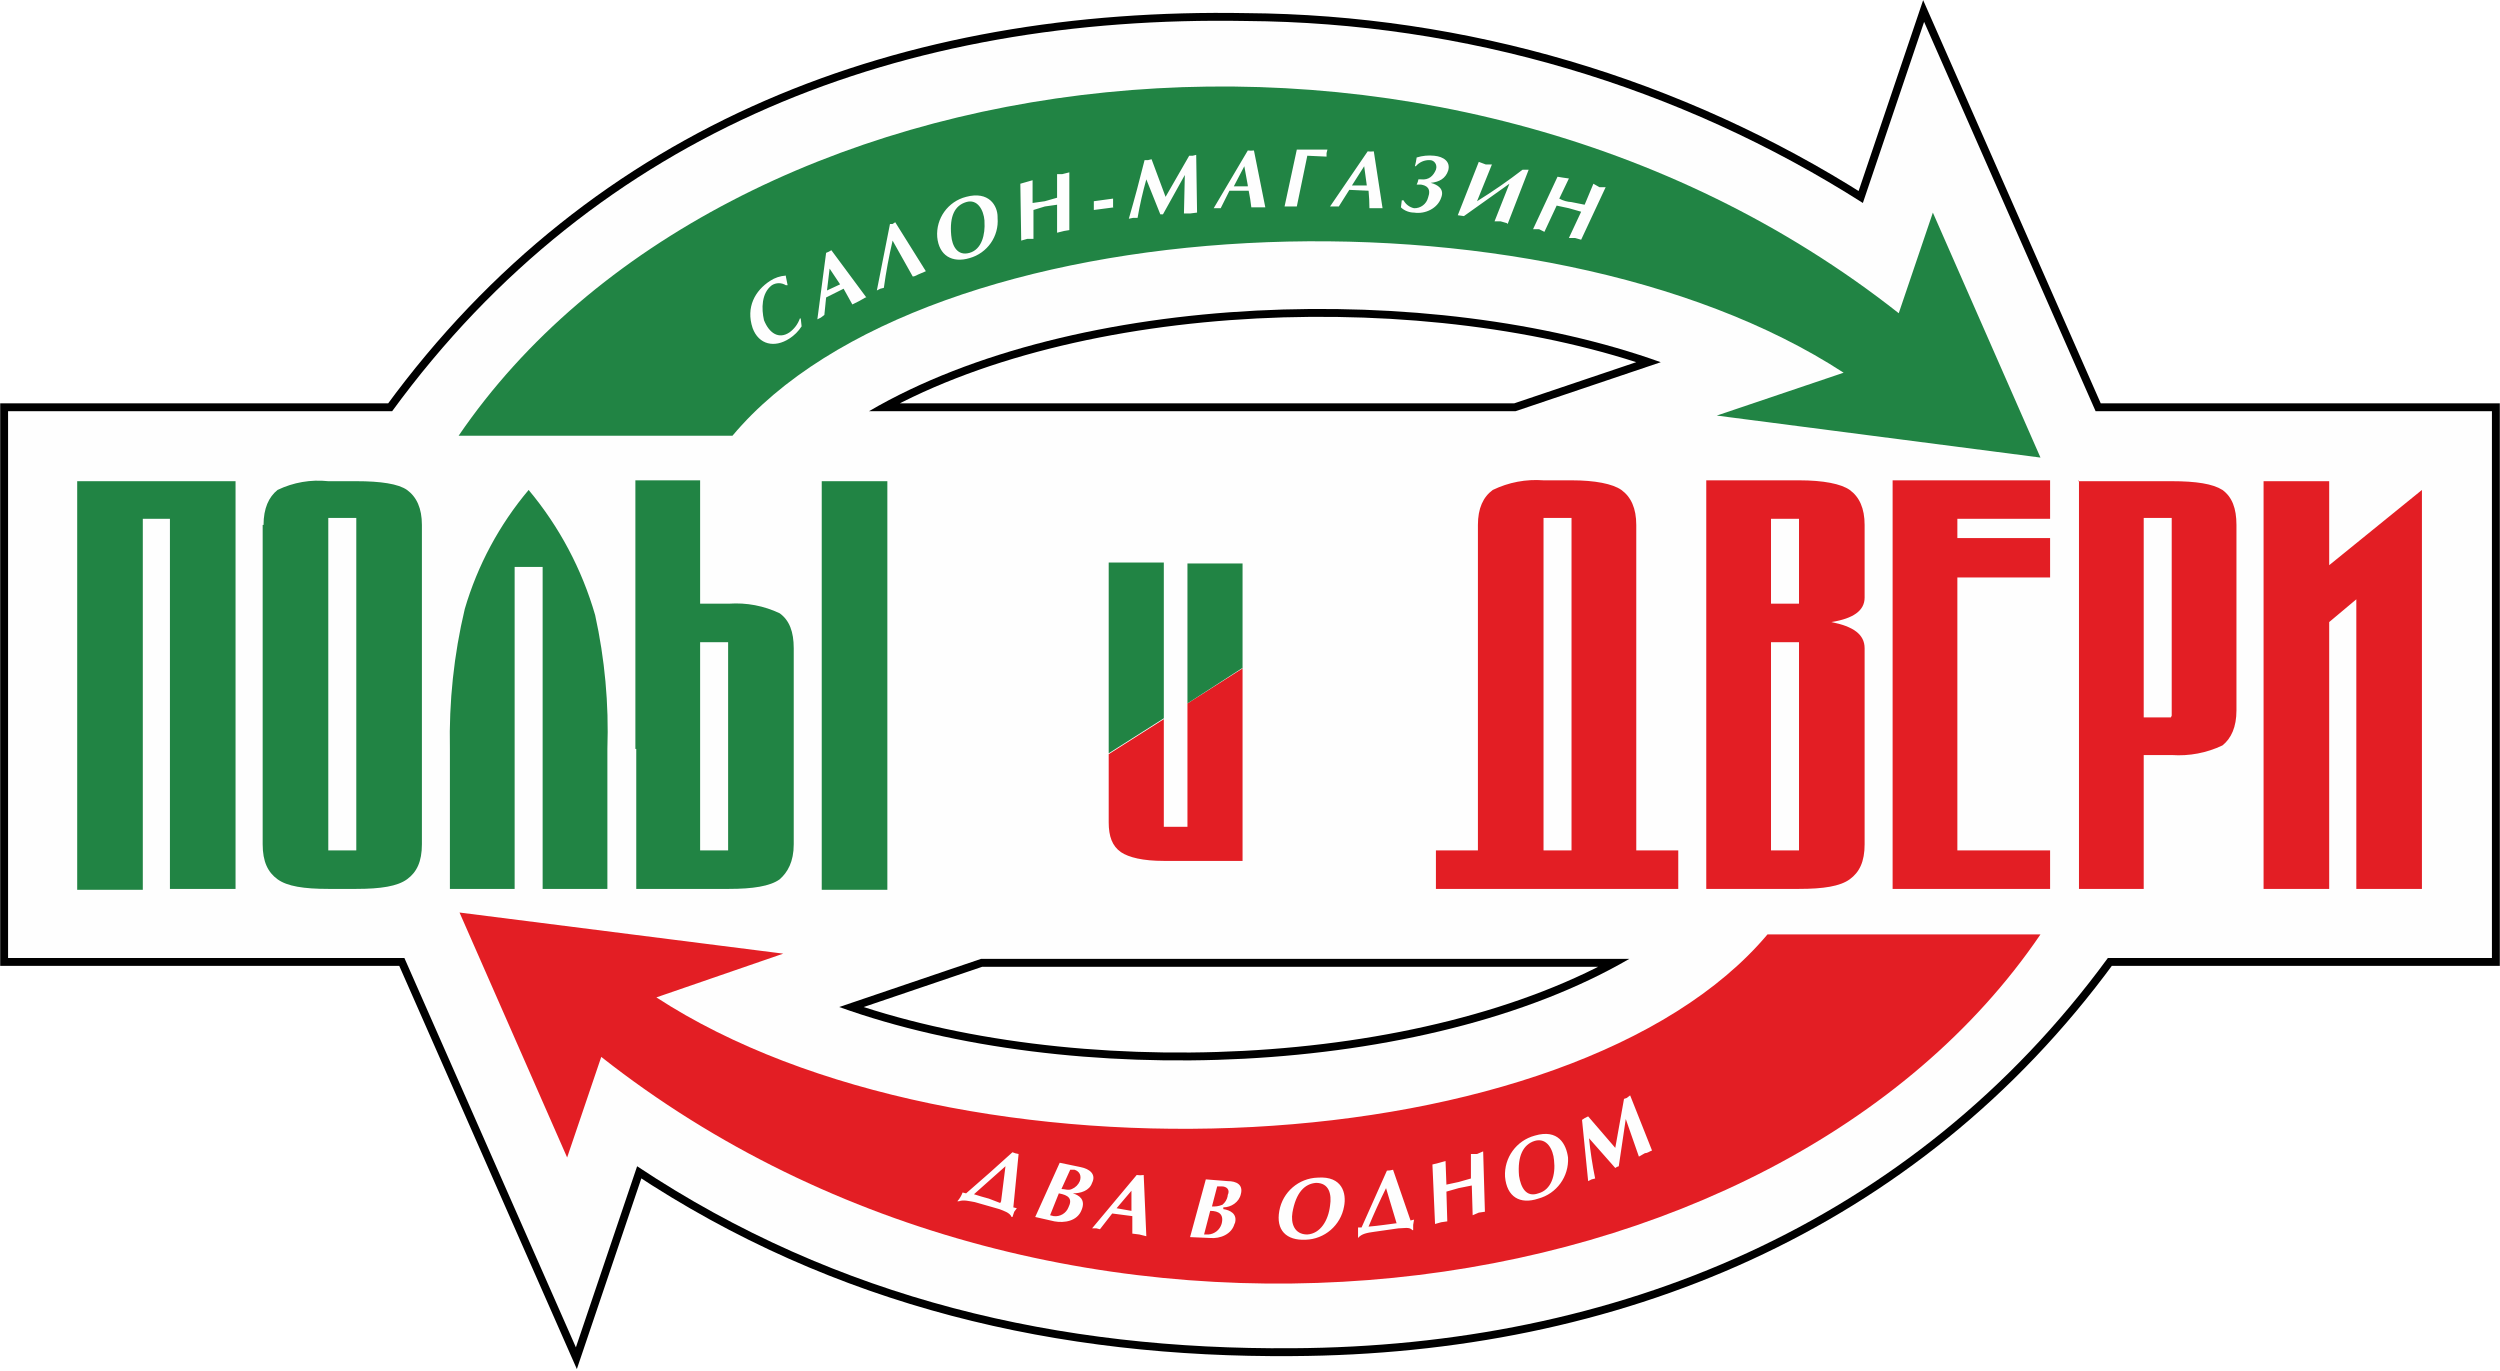
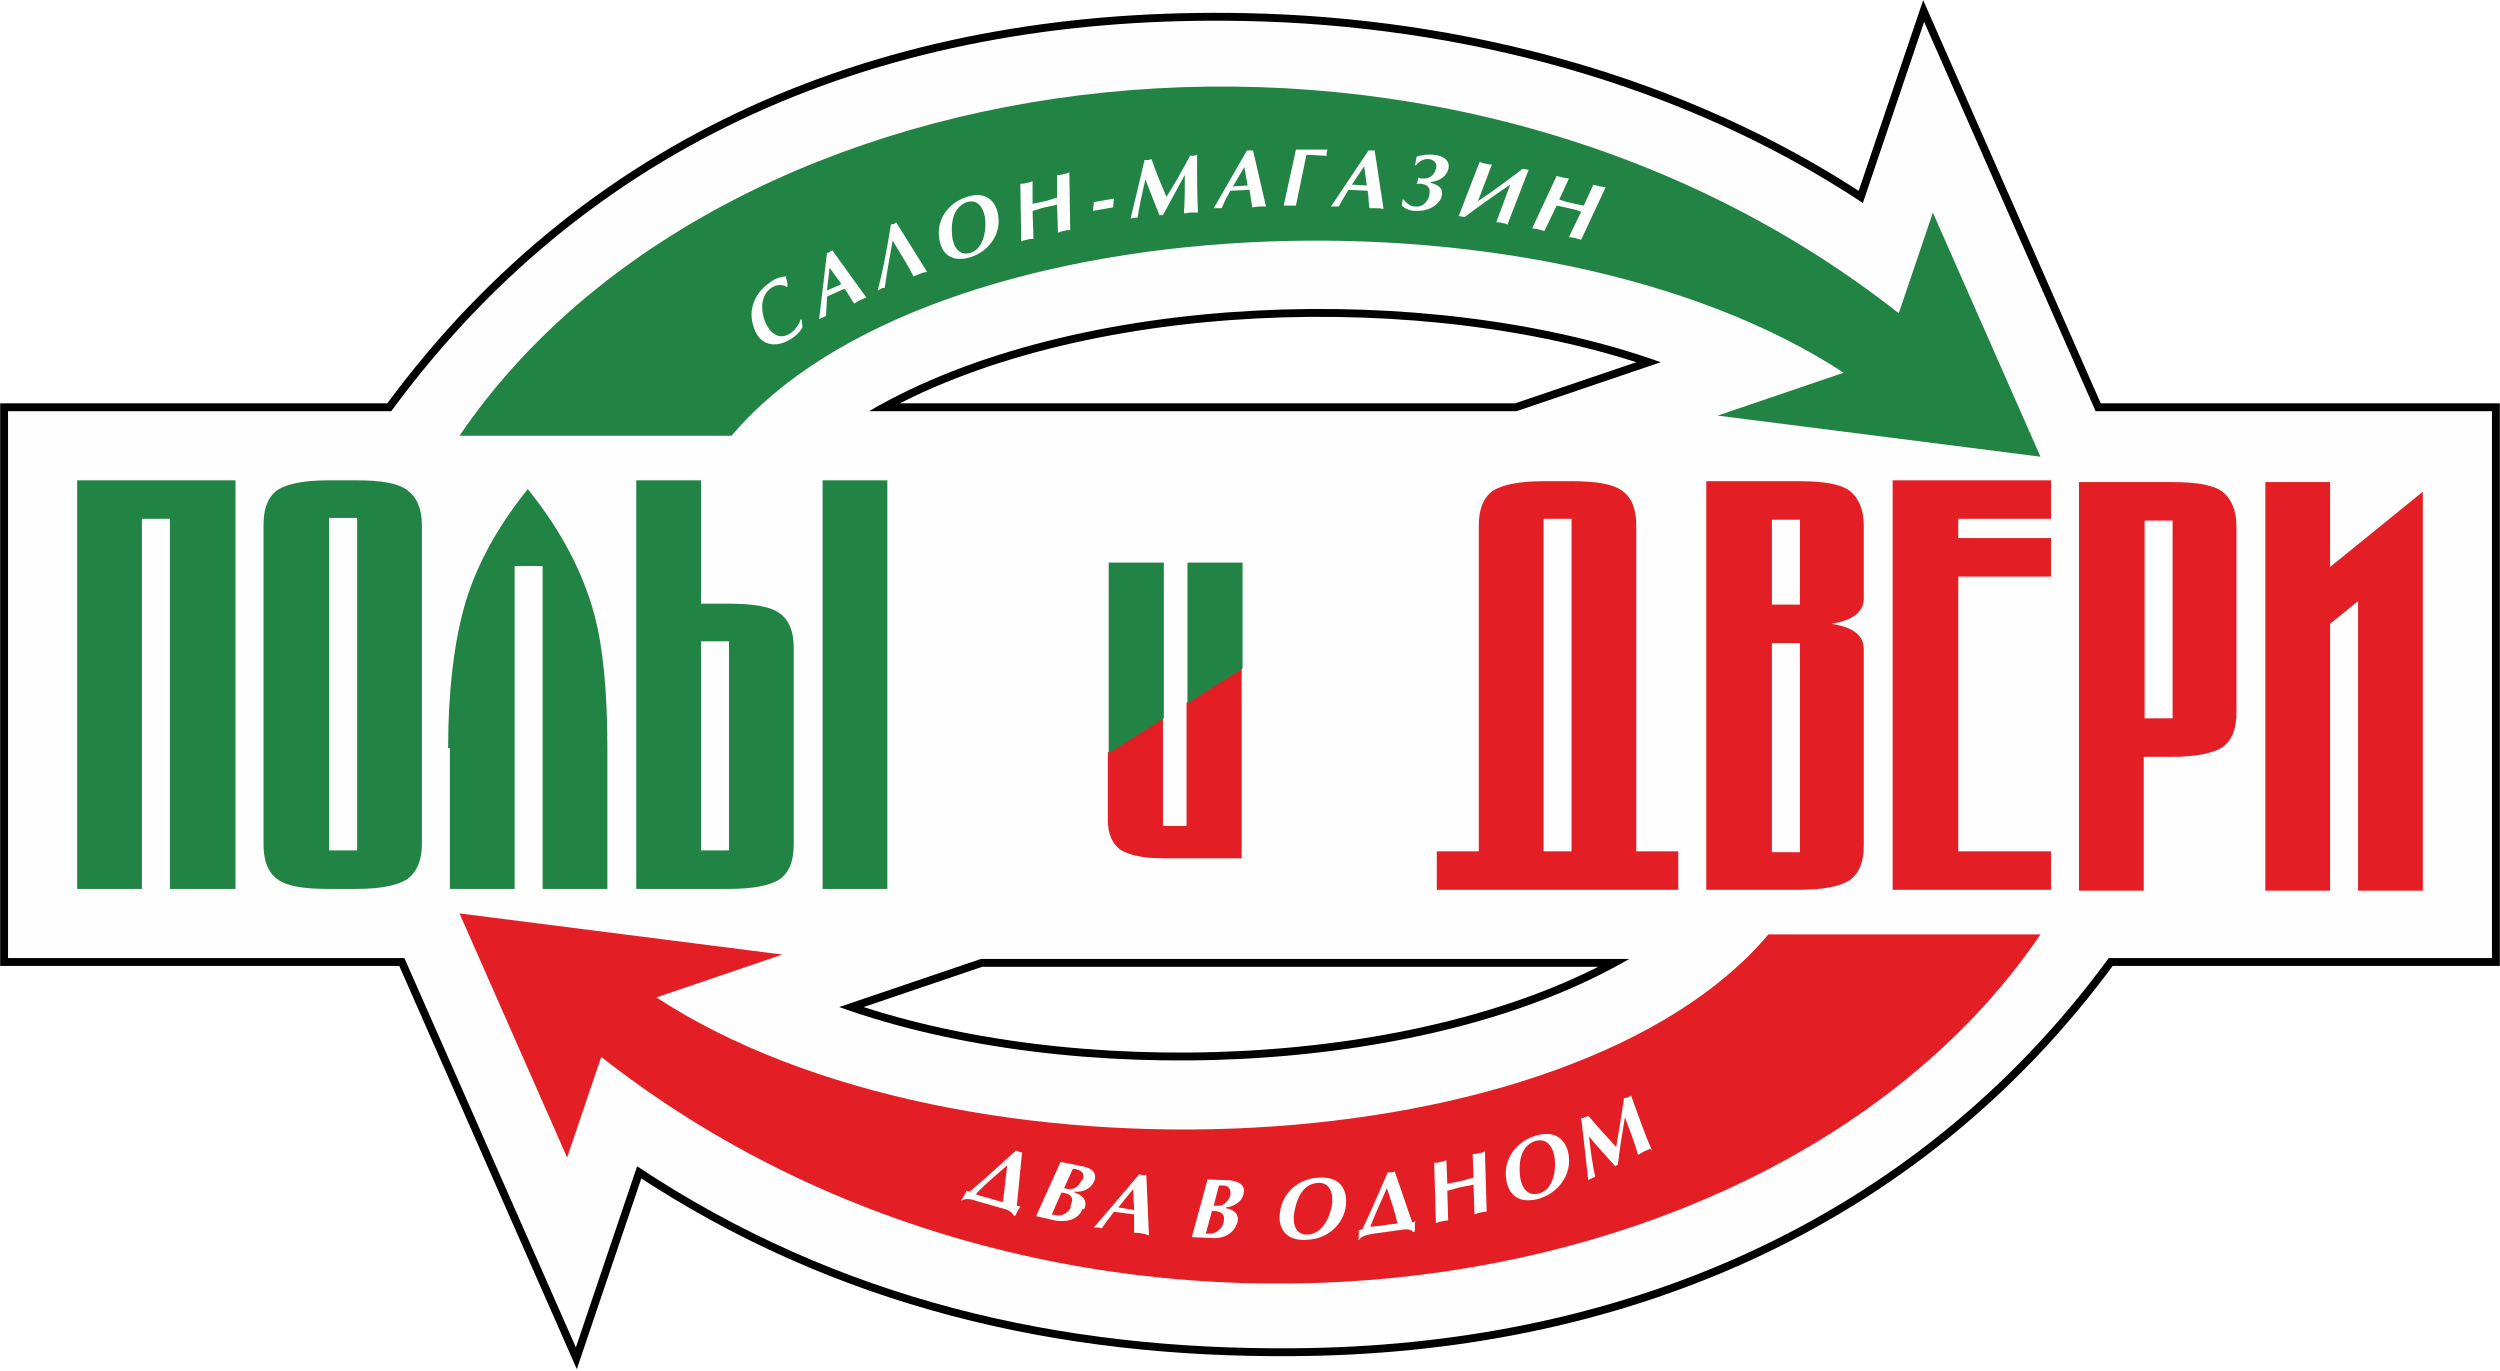
- <svg xmlns="http://www.w3.org/2000/svg" width="150.23" height="82.332" viewBox="0 0 2.857 1.566" shape-rendering="geometricPrecision" text-rendering="geometricPrecision" image-rendering="optimizeQuality" fill-rule="evenodd" clip-rule="evenodd">
+ <svg xmlns="http://www.w3.org/2000/svg" xml:space="preserve" width="39.748mm" height="21.784mm" style="shape-rendering:geometricPrecision; text-rendering:geometricPrecision; image-rendering:optimizeQuality; fill-rule:evenodd; clip-rule:evenodd" viewBox="0 0 2.857 1.566">
  <defs>
-     <style>.fil4{fill:#fefefe}.fil2{fill:#218444}.fil3{fill:#e31e24}</style>
+     <style type="text/css">
+    
+     .str0 {stroke:black;stroke-width:0.018}
+     .fil0 {fill:none}
+     .fil4 {fill:#FEFEFE}
+     .fil2 {fill:#218444}
+     .fil3 {fill:#E31E24}
+     .fil1 {fill:#FEFEFE}
+    
+   </style>
  </defs>
  <g id="Слой_x0020_1">
    <g id="_282683904">
-       <path id="_279302304" d="M1.732.47H.993c.236-.138.643-.15.905-.056L1.732.47zm-.611.626h.741c-.234.136-.639.15-.903.055l.162-.055zM.439.47h-.43v.625h.453l.196.445.07-.207c.23.153.484.21.749.208.368-.002.708-.14.932-.446h.439V.47h-.453L2.199.025l-.07.207a1.33 1.33 0 0 0-.705-.208C1.033.017.684.147.448.47h-.01z" fill="none" stroke="#000" stroke-width=".018" />
-       <path id="_2793023041" d="M1.732.47H.993c.236-.138.643-.15.905-.056L1.732.47zm-.611.626h.741c-.234.136-.639.15-.903.055l.162-.055zM.439.47h-.43v.625h.453l.196.445.07-.207c.23.153.484.21.749.208.368-.002.708-.14.932-.446h.439V.47h-.453L2.199.025l-.07.207a1.33 1.33 0 0 0-.705-.208C1.033.017.684.147.448.47h-.01z" fill="#fefefe" />
-       <path class="fil2" d="M.3.6v.365c0 .02.006.032.017.04.011.008.03.011.058.011h.032c.028 0 .047-.003.058-.011.011-.008.017-.02.017-.04V.6C.482.581.476.568.465.56.455.553.435.55.407.55H.375a.107.107 0 0 0-.058.01C.307.568.301.581.301.6zm-.031.416V.55H.088v.467h.075V.593h.031v.423H.27zm.245-.16v.16h.074V.648H.62v.368h.074v-.16A.614.614 0 0 0 .68.703.393.393 0 0 0 .604.56a.375.375 0 0 0-.073.136.634.634 0 0 0-.017.16zM.407.972H.375v-.38h.032v.38zm.32-.116v.16h.106c.027 0 .047-.003.058-.011C.9.997.907.985.907.965V.741C.907.722.902.709.891.701A.116.116 0 0 0 .833.69H.8V.549H.726v.307zm.287.16V.55H.939v.467h.075zM.833.972H.8V.734h.032v.238z" />
-       <path class="fil3" d="M.687 1.208l-.039.115-.123-.28.37.047-.145.05c.347.226 1.047.193 1.27-.072h.312c-.303.446-1.12.554-1.645.14z" />
-       <path class="fil4" d="M1.888 1.315l-.025-.063-.004.003-.003.001-.01.056-.031-.036-.004.002-.003.002.007.07.004-.002.004-.001a.456.456 0 0 1-.007-.046l.03.034a.01.01 0 0 1 .004-.002l.008-.054.015.043.007-.004c.003 0 .005-.002.008-.003zm-.112.011c.002.017-.003.034-.018.038-.014.005-.02-.007-.022-.02-.002-.023.005-.036.018-.04.014-.004.021.01.022.022zm.016-.003c-.002-.015-.011-.033-.038-.025a.046.046 0 0 0-.034.047c.002.023.017.032.038.025a.046.046 0 0 0 .034-.047zm-.095.062l-.002-.069-.007.003h-.007v.028l-.014.004-.014.003-.001-.027-.007.002-.008.002.003.068.007-.002.007-.001-.001-.034.014-.004.015-.003.001.034.007-.003.007-.001zm-.1.013l-.015.002a.338.338 0 0 1-.018.002.739.739 0 0 1 .02-.044l.012.04zm.018.01V1.4l.001-.006-.004.001-.02-.058a.025.025 0 0 1-.007.001l-.029.065h-.004v.012c.004-.005.011-.006.018-.007l.028-.004c.006 0 .013-.002.016.002h.001zm-.095-.03c-.002.017-.011.032-.026.033-.015 0-.019-.013-.017-.025.004-.023.014-.033.027-.034.015 0 .018.013.016.026zm.016.001c.003-.015-.002-.035-.03-.033a.046.046 0 0 0-.044.038c-.004.022.008.034.03.033a.046.046 0 0 0 .044-.038zm-.14.02a.017.017 0 0 1-.015.012h-.005l.007-.027c.01 0 .016.004.013.015zm.007-.032a.017.017 0 0 1-.006.01c-.005.002-.008.002-.012.002l.006-.023h.005c.006 0 .01.004.007.01zm.008.032c.004-.012-.006-.016-.013-.017V1.38c.009 0 .018-.006.02-.015.003-.011-.005-.015-.015-.015l-.025-.002-.018.066.023.001c.011.001.025-.004.028-.017zm-.118-.015l-.017-.003.017-.02v.023zm.017.029l-.003-.07a.025.025 0 0 1-.008 0l-.051.061h.005l.004.001.014-.018.023.003v.02l.008.001.008.002zm-.089-.033a.016.016 0 0 1-.017.01L1.2 1.389l.01-.025c.011.002.016.006.011.016zm.013-.03a.017.017 0 0 1-.009.009c-.004.002-.008 0-.012 0l.01-.022h.005c.006.002.008.007.006.013zm.002.033c.005-.012-.003-.017-.01-.019.009 0 .019-.003.022-.012.005-.01-.003-.016-.013-.018l-.024-.005-.028.062.022.005c.011.002.026 0 .031-.013zm-.093-.008L1.13 1.37a.3.3 0 0 1-.017-.005l.036-.032-.005.04zm.014.016l.002-.006.003-.004-.004-.001.006-.061a.028.028 0 0 1-.007-.002 2.54 2.54 0 0 1-.053.047L1.1 1.363a.03.03 0 0 1-.006.01h.002c.005-.002.012 0 .018.001l.028.008c.005.002.012.004.014.009h.001z" />
-       <path class="fil3" d="M1.95.95v.066h.106c.028 0 .047-.003.058-.011.011-.008.017-.02.017-.04V.741c0-.016-.013-.025-.038-.03.025-.004.038-.013.038-.028V.6c0-.019-.006-.032-.017-.04-.01-.007-.03-.011-.058-.011H1.95v.402zm-.032.066V.972H1.87V.6c0-.019-.006-.032-.017-.04-.01-.007-.03-.011-.057-.011h-.032a.113.113 0 0 0-.058.011c-.011.008-.017.021-.017.04v.372h-.048v.044h.277zM1.796.972h-.032v-.38h.032v.38zM2.163.6v.416h.18V.972h-.106V.66h.106V.615h-.106V.593h.106V.549h-.18V.6zm-.107.09h-.032V.593h.032V.69zm0 .282h-.032V.734h.032v.238zm.32-.423v.467h.074V.863h.032A.116.116 0 0 0 2.54.852c.01-.008.016-.021.016-.04V.6c0-.019-.005-.032-.016-.04-.011-.007-.03-.01-.058-.01h-.107zM2.587.6v.416h.075V.711l.031-.026v.331h.075V.56l-.106.086V.55h-.075V.6zm-.106.22H2.45V.592h.032v.226z" />
-       <path class="fil2" d="M2.17.358l.039-.115.123.28-.37-.048.145-.049C1.76.2 1.059.233.837.498H.524C.828.052 1.645-.056 2.17.358z" />
-       <path class="fil4" d="M1.807.274l.028-.06h-.007L1.821.21l-.01.024-.015-.003a.033.033 0 0 1-.014-.004l.011-.023-.007-.001L1.78.202l-.028.06h.007l.006.003.014-.03.014.003.014.004-.014.03H1.8l.007.002zM1.723.256l.024-.062H1.74a.632.632 0 0 1-.052.036l.017-.042h-.007L1.69.185l-.024.061.007.001.052-.037-.017.043h.007l.007.002zm-.076-.03c.004-.01-.004-.015-.012-.017.01-.001.017-.005.02-.014.003-.01-.005-.016-.016-.017a.05.05 0 0 0-.02.002.09.09 0 0 1-.002.01h.001a.02.02 0 0 1 .016-.007c.005 0 .009.005.007.011-.003.007-.008.012-.017.011h-.003a.021.021 0 0 1-.002.006h.005c.006.001.012.004.008.015a.016.016 0 0 1-.016.012.018.018 0 0 1-.012-.009h-.002l-.001.008c.004.004.01.006.015.006.013.002.027-.005.031-.017zM1.562.212h-.017L1.559.19l.003.022zm.018.026L1.57.173a.025.025 0 0 1-.007 0L1.52.236h.01l.012-.019.022.001a.212.212 0 0 1 .001.02h.016zM1.516.18V.175l.001-.004h-.035l-.014.065h.014l.012-.058.022.001zm-.09.033H1.41L1.422.19l.004.022zm.02.024L1.433.172a.027.027 0 0 1-.007 0l-.039.066h.008l.01-.02h.022a.2.2 0 0 1 .003.019h.017zm-.078.006L1.367.177l-.004.001h-.004l-.027.047-.016-.043-.004.001h-.004A1.774 1.774 0 0 1 1.29.25l.005-.001H1.3a.435.435 0 0 1 .01-.044l.016.04h.003L1.354.2l-.001.044h.007l.008-.001zM1.272.237v-.01L1.25.23v.01l.023-.003zm-.05.026V.197l-.008.002h-.006v.027L1.194.23 1.18.232V.206l-.007.002-.007.002.001.065.007-.002h.007V.24l.013-.004.014-.002v.032l.008-.002.006-.001zm-.097-.01c.001.015-.003.032-.017.036-.014.004-.02-.008-.021-.02-.002-.022.004-.034.017-.038.013-.004.02.009.021.021zM1.14.248c0-.013-.01-.03-.036-.023a.044.044 0 0 0-.033.046c.002.021.017.03.037.024A.044.044 0 0 0 1.14.249zM1.058.31L1.023.254 1.02.256h-.003l-.015.076.004-.002.004-.001a.595.595 0 0 1 .01-.054l.023.041c.003 0 .005-.002.008-.003L1.058.31zM.96.325L.945.332.948.307.96.325zM.99.34L.95.286a.027.027 0 0 1-.006.003l-.01.076.004-.002L.942.36.944.34l.02-.01.01.018.008-.004L.989.34zM.898.315A.037.037 0 0 0 .88.321C.863.332.852.351.86.375c.007.019.025.023.042.012A.046.046 0 0 0 .916.373L.915.364H.914A.033.033 0 0 1 .902.38C.89.388.879.381.873.366.87.353.87.335.882.326a.015.015 0 0 1 .016 0H.9L.898.316z" />
-       <path class="fil3" d="M1.42.982V.764l-.063.04v.141H1.33V.822l-.063.04V.94c0 .016.004.027.014.034.009.006.025.01.049.01h.09z" />
-       <path class="fil2" d="M1.33.821V.643h-.063v.218l.063-.04zm.09-.057v-.12h-.063v.16l.062-.04z" />
+       <g>
+         <path id="_279302304" class="fil0 str0" d="M1.732 0.47c-0.246,0 -0.493,0 -0.739,0 0.236,-0.138 0.642,-0.15 0.905,-0.056l-0.165 0.056zm-0.612 0.626l0.742 0c-0.234,0.136 -0.639,0.15 -0.903,0.055l0.162 -0.055zm-0.682 -0.626l-0.429 0 0 0.625 0.339 0 0.012 0c0.027,0 0.032,-0 0.071,0l0.004 0 0.027 0 0.196 0.445 0.07 -0.207c0.23,0.153 0.484,0.21 0.749,0.208 0.368,-0.002 0.709,-0.14 0.933,-0.446 0.146,0 0.292,0 0.438,0l0 -0.625c-0.133,0 -0.3,0 -0.453,0l-0.196 -0.445 -0.07 0.207c-0.207,-0.137 -0.459,-0.203 -0.706,-0.208 -0.391,-0.008 -0.739,0.123 -0.976,0.446l-0.009 0z" />
+         <path id="_2793023041" class="fil1" d="M1.732 0.47c-0.246,0 -0.493,0 -0.739,0 0.236,-0.138 0.642,-0.15 0.905,-0.056l-0.165 0.056zm-0.612 0.626l0.742 0c-0.234,0.136 -0.639,0.15 -0.903,0.055l0.162 -0.055zm-0.682 -0.626l-0.429 0 0 0.625 0.339 0 0.012 0c0.027,0 0.032,-0 0.071,0l0.004 0 0.027 0 0.196 0.445 0.07 -0.207c0.23,0.153 0.484,0.21 0.749,0.208 0.368,-0.002 0.709,-0.14 0.933,-0.446 0.146,0 0.292,0 0.438,0l0 -0.625c-0.133,0 -0.3,0 -0.453,0l-0.196 -0.445 -0.07 0.207c-0.207,-0.137 -0.459,-0.203 -0.706,-0.208 -0.391,-0.008 -0.739,0.123 -0.976,0.446l-0.009 0z" />
+       </g>
+       <path class="fil2" d="M0.301 0.6l0 0.365c0,0.019 0.005,0.032 0.016,0.04 0.011,0.008 0.03,0.011 0.058,0.011l0.032 0c0.028,0 0.047,-0.004 0.058,-0.011 0.011,-0.008 0.017,-0.021 0.017,-0.04l0 -0.365c0,-0.019 -0.006,-0.032 -0.017,-0.04 -0.011,-0.008 -0.03,-0.011 -0.058,-0.011l-0.032 0c-0.028,0 -0.047,0.004 -0.058,0.011 -0.011,0.008 -0.016,0.021 -0.016,0.04l0 -7.18755e-006zm-0.032 0.416l0 -0.467 -0.181 0 0 0.467 0.074 0 0 -0.423 0.032 0 0 0.423 0.074 0zm0.245 -0.161l0 0.11 0 0.051 0.074 0 0 -0.369 0.032 0 0 0.369 0.074 0 0 -0.161c0,-0.065 -0.005,-0.116 -0.015,-0.153 -0.013,-0.048 -0.038,-0.096 -0.076,-0.143 -0.037,0.046 -0.061,0.092 -0.073,0.136 -0.012,0.044 -0.018,0.098 -0.018,0.16l0 0zm-0.106 0.117l-0.032 0 0 -0.38 0.032 0 0 0.38zm0.319 -0.117l0 0.161 0.106 0c0.028,0 0.047,-0.004 0.058,-0.011 0.011,-0.008 0.016,-0.021 0.016,-0.04l0 -0.224c0,-0.019 -0.005,-0.032 -0.016,-0.04 -0.011,-0.008 -0.03,-0.011 -0.058,-0.011l-0.032 0 0 -0.141 -0.074 0 0 0.307zm0.287 0.161l0 -0.467 -0.074 0 0 0.467 0.074 0zm-0.181 -0.044l-0.032 0 0 -0.239 0.032 0 0 0.239z" />
+       <path class="fil3" d="M0.687 1.208l-0.039 0.115 -0.123 -0.279 0.369 0.047 -0.144 0.049c0.347,0.227 1.047,0.194 1.271,-0.072l0.311 -2.87502e-005c-0.303,0.446 -1.119,0.554 -1.645,0.14l0 0z" />
+       <path class="fil4" d="M1.888 1.315c-0.008,-0.018 -0.015,-0.038 -0.024,-0.063 -0.001,0.001 -0.002,0.002 -0.004,0.002 -0.001,0.001 -0.003,0.001 -0.004,0.001 -0.003,0.02 -0.006,0.039 -0.009,0.056 -0.011,-0.012 -0.022,-0.024 -0.032,-0.036 -0.001,0.001 -0.002,0.002 -0.004,0.002 -0.001,0.001 -0.003,0.001 -0.004,0.001 0.003,0.026 0.006,0.05 0.008,0.071 0.001,-0.001 0.003,-0.002 0.004,-0.002 0.001,-0.001 0.003,-0.001 0.004,-0.002 -0.003,-0.014 -0.005,-0.028 -0.007,-0.046 0.01,0.012 0.021,0.024 0.03,0.034 0.001,-0.001 0.002,-0.001 0.003,-0.002 0.002,-0.018 0.005,-0.036 0.008,-0.054 0.005,0.014 0.011,0.028 0.015,0.043 0.002,-0.001 0.005,-0.003 0.007,-0.004 0.002,-0.001 0.005,-0.002 0.007,-0.003l0 0zm-0.111 0.011c0.001,0.017 -0.004,0.034 -0.018,0.038 -0.014,0.004 -0.021,-0.008 -0.022,-0.021 -0.002,-0.022 0.005,-0.035 0.018,-0.039 0.014,-0.004 0.021,0.009 0.022,0.022l0 0zm0.016 -0.003c-0.001,-0.015 -0.011,-0.033 -0.038,-0.025 -0.023,0.007 -0.036,0.027 -0.034,0.047 0.002,0.023 0.017,0.031 0.038,0.025 0.023,-0.007 0.036,-0.028 0.034,-0.047l0 0zm-0.094 0.062l-0.002 -0.069c-0.002,0.001 -0.005,0.002 -0.007,0.002 -0.002,0.001 -0.005,0.001 -0.007,0.001l0.001 0.027c-0.005,0.001 -0.01,0.003 -0.015,0.004 -0.005,0.001 -0.01,0.002 -0.015,0.003l-0.001 -0.027c-0.002,0.001 -0.005,0.002 -0.007,0.002 -0.002,0.001 -0.005,0.001 -0.007,0.001l0.002 0.069c0.002,-0.001 0.005,-0.002 0.007,-0.002 0.002,-0.001 0.005,-0.001 0.007,-0.001l-0.001 -0.034c0.005,-0.001 0.01,-0.003 0.015,-0.004 0.005,-0.001 0.01,-0.002 0.015,-0.003l0.001 0.034c0.002,-0.001 0.005,-0.002 0.007,-0.002 0.002,-0.001 0.005,-0.001 0.007,-0.001l0 0zm-0.101 0.013c-0.003,0.001 -0.008,0.001 -0.014,0.002 -0.007,0.001 -0.012,0.002 -0.018,0.002 0.005,-0.013 0.011,-0.026 0.019,-0.044 0.005,0.015 0.009,0.027 0.012,0.04l0 0zm0.019 0.009c-0,-0.002 -0,-0.004 -9.34381e-005,-0.006 0,-0.002 0,-0.004 0.001,-0.005l-0.004 0.001 -0.02 -0.058c-0.001,0 -0.002,0.001 -0.004,0.001 -0.001,0 -0.002,0 -0.004,0 -0.01,0.023 -0.019,0.044 -0.029,0.065l-0.004 0.001c0,0.002 0,0.003 0,0.005 -0,0.002 -0,0.004 -0.001,0.006l0.001 -0c0.004,-0.005 0.011,-0.006 0.017,-0.007l0.029 -0.004c0.005,-0.001 0.013,-0.002 0.016,0.002l0.001 -0zm-0.095 -0.029c-0.003,0.016 -0.012,0.032 -0.027,0.033 -0.015,0.001 -0.018,-0.013 -0.016,-0.025 0.004,-0.022 0.013,-0.033 0.027,-0.034 0.015,-0.001 0.018,0.014 0.016,0.026l0 0zm0.016 0.001c0.002,-0.015 -0.003,-0.035 -0.031,-0.033 -0.024,0.001 -0.041,0.018 -0.044,0.038 -0.004,0.022 0.009,0.035 0.031,0.033 0.024,-0.001 0.041,-0.018 0.044,-0.038l7.18755e-006 0zm-0.14 0.019c-0.002,0.008 -0.01,0.012 -0.015,0.012l-0.005 -0 0.007 -0.026c0.011,-0 0.016,0.004 0.013,0.014l0 0zm0.008 -0.032c-0.001,0.004 -0.003,0.007 -0.007,0.01 -0.004,0.003 -0.008,0.002 -0.012,0.002l0.006 -0.023c0.002,-0 0.004,-0 0.005,-0 0.006,0 0.009,0.004 0.008,0.011l0 0zm0.008 0.032c0.003,-0.012 -0.006,-0.016 -0.013,-0.017l0 -0.001c0.009,-0.001 0.018,-0.006 0.02,-0.015 0.003,-0.011 -0.006,-0.015 -0.016,-0.016l-0.025 -0.001 -0.018 0.066 0.023 0.001c0.012,0.001 0.025,-0.004 0.029,-0.018l0 0zm-0.118 -0.015l-0.018 -0.003 0.017 -0.021 0.001 0.023zm0.017 0.029l-0.003 -0.069c-0.001,0 -0.003,-7.9063e-005 -0.004,-0 -0.001,-0 -0.002,-0 -0.004,-0.001l-0.052 0.061c0.002,0 0.003,0 0.005,0 0.002,0 0.003,0.001 0.004,0.001 0.004,-0.006 0.009,-0.012 0.014,-0.019l0.023 0.003c0,0.007 0,0.013 -0,0.021 0.003,0 0.006,0 0.009,0.001 0.003,0 0.005,0.001 0.008,0.002l7.18755e-006 0zm-0.089 -0.033c-0.003,0.008 -0.011,0.011 -0.017,0.01l-0.005 -0.001 0.011 -0.025c0.011,0.001 0.015,0.006 0.01,0.016l0 0zm0.012 -0.03c-0.002,0.004 -0.004,0.007 -0.008,0.009 -0.005,0.002 -0.008,0.001 -0.012,-7.18755e-005l0.01 -0.022c0.002,0 0.004,0 0.005,0.001 0.006,0.001 0.009,0.006 0.006,0.012l0 0zm0.003 0.033c0.005,-0.011 -0.004,-0.017 -0.011,-0.019l0 -0.001c0.009,0.001 0.018,-0.003 0.022,-0.011 0.005,-0.011 -0.003,-0.016 -0.013,-0.018l-0.025 -0.005 -0.028 0.062 0.022 0.005c0.011,0.002 0.026,-0 0.031,-0.013l0 0zm-0.093 -0.008c-0.003,-0.001 -0.008,-0.002 -0.014,-0.004 -0.006,-0.002 -0.012,-0.003 -0.017,-0.005 0.009,-0.01 0.021,-0.02 0.036,-0.033 -0.002,0.016 -0.003,0.028 -0.005,0.041l0 0zm0.014 0.016c0.001,-0.002 0.002,-0.004 0.003,-0.006 0.001,-0.002 0.002,-0.003 0.003,-0.005l-0.004 -0.001 0.006 -0.061c-0.001,-0 -0.003,-0 -0.004,-0.001 -0.001,-0 -0.002,-0.001 -0.003,-0.001 -0.019,0.017 -0.036,0.033 -0.053,0.047l-0.004 -0.001c-0,0.002 -0.001,0.003 -0.002,0.005 -0.001,0.002 -0.002,0.004 -0.004,0.006l0.001 0c0.006,-0.003 0.012,-0.001 0.018,0.001l0.028 0.008c0.005,0.001 0.012,0.004 0.013,0.008l0.001 0z" />
+       <path class="fil3" d="M1.95 0.951l0 0.066 0.106 0c0.028,0 0.047,-0.004 0.058,-0.011 0.011,-0.008 0.016,-0.021 0.016,-0.04l0 -0.224c0,-0.016 -0.012,-0.025 -0.037,-0.029 0.025,-0.004 0.037,-0.014 0.037,-0.029l0 -0.083c0,-0.019 -0.006,-0.032 -0.016,-0.04 -0.011,-0.008 -0.03,-0.011 -0.058,-0.011l-0.106 0 0 0.402zm-0.032 0.066l0 -0.044 -0.048 0 0 -0.372c0,-0.019 -0.005,-0.032 -0.016,-0.04 -0.011,-0.008 -0.03,-0.011 -0.058,-0.011l-0.032 0c-0.028,0 -0.047,0.004 -0.058,0.011 -0.011,0.008 -0.016,0.021 -0.016,0.04l0 0.372 -0.048 0 0 0.044 0.277 0zm-0.122 -0.044l-0.032 0 0 -0.38 0.032 0 0 0.38zm0.367 -0.372l0 0.086 0 0.051 0 0.228 0 0.051 0.181 0 0 -0.044 -0.106 0 0 -0.314 0.106 0 0 -0.044 -0.106 0 0 -0.022 0.106 0 0 -0.044 -0.181 0 0 0.051zm-0.106 0.09l-0.032 0 0 -0.097 0.032 0 0 0.097zm0 0.283l-0.032 0 0 -0.239 0.032 0 0 0.239zm0.319 -0.423l0 0.131 0 0.27 0 0.066 0.074 0 0 -0.153 0.032 0c0.028,0 0.047,-0.004 0.058,-0.011 0.011,-0.008 0.016,-0.021 0.016,-0.04l0 -0.212c0,-0.019 -0.006,-0.032 -0.016,-0.04 -0.011,-0.008 -0.03,-0.011 -0.058,-0.011l-0.106 0zm0.213 0.051l0 0.212 0 0.204 0.074 0 0 -0.305 0.032 -0.026 0 0.331 0.074 0 0 -0.456 -0.106 0.086 0 -0.097 -0.074 0 0 0.051zm-0.106 0.219l-0.032 0 0 -0.226 0.032 0 0 0.226z" />
+       <path class="fil2" d="M2.17 0.358l0.039 -0.115 0.123 0.279 -0.369 -0.047 0.144 -0.049c-0.347,-0.227 -1.047,-0.194 -1.271,0.072l-0.311 3.59377e-005c0.303,-0.446 1.119,-0.554 1.645,-0.14l7.18755e-006 0z" />
+       <path class="fil4" d="M1.807 0.274l0.028 -0.06c-0.002,-0 -0.005,-0.001 -0.007,-0.001 -0.002,-0.001 -0.005,-0.001 -0.007,-0.002l-0.011 0.024c-0.005,-0.001 -0.01,-0.002 -0.014,-0.003 -0.005,-0.001 -0.009,-0.002 -0.014,-0.004l0.011 -0.024c-0.002,-0 -0.005,-0.001 -0.007,-0.001 -0.002,-0.001 -0.005,-0.001 -0.007,-0.002l-0.028 0.06c0.002,0 0.005,0.001 0.007,0.001 0.002,0.001 0.004,0.001 0.007,0.002l0.014 -0.029c0.005,0.001 0.01,0.002 0.014,0.003 0.005,0.001 0.009,0.002 0.014,0.004l-0.014 0.029c0.002,0 0.005,0.001 0.007,0.001 0.002,0.001 0.004,0.001 0.007,0.002l0 0zm-0.084 -0.018l0.024 -0.062c-0.002,-0 -0.005,-0.001 -0.007,-0.001 -0.014,0.011 -0.036,0.027 -0.051,0.037l0.016 -0.042c-0.002,-0 -0.005,-0 -0.007,-0.001 -0.002,-0 -0.005,-0.001 -0.007,-0.002l-0.024 0.062c0.002,0 0.005,0.001 0.007,0.001 0.013,-0.01 0.037,-0.027 0.052,-0.037l-0.016 0.043c0.002,0 0.005,0 0.007,0.001 0.002,0 0.005,0.001 0.007,0.002l0 0zm-0.076 -0.03c0.004,-0.011 -0.004,-0.015 -0.012,-0.017 -5.75004e-005,-0 5.75004e-005,-0.001 0,-0.001 0.009,-0.001 0.017,-0.005 0.02,-0.014 0.003,-0.01 -0.005,-0.016 -0.016,-0.017 -0.006,-0.001 -0.014,6.46879e-005 -0.02,0.002 -0.001,0.004 -0.001,0.007 -0.002,0.01l0.001 0c0.005,-0.006 0.011,-0.008 0.016,-0.007 0.005,0.001 0.009,0.005 0.007,0.011 -0.002,0.007 -0.007,0.012 -0.016,0.011 -0.001,-0 -0.002,-0 -0.004,-0.001 -0,0.002 -0.001,0.004 -0.002,0.007 0.002,-1.43751e-005 0.003,0 0.005,0 0.007,0.001 0.012,0.004 0.009,0.015 -0.003,0.008 -0.009,0.012 -0.016,0.011 -0.005,-0 -0.009,-0.003 -0.013,-0.008l-0.001 0c0,0 -0.001,0.005 -0.001,0.007 0.004,0.004 0.01,0.006 0.015,0.006 0.013,0.001 0.027,-0.005 0.031,-0.017l0 0zm-0.085 -0.014l-0.017 -0.001 0.014 -0.021 0.003 0.022zm0.019 0.026l-0.01 -0.066c-0.001,0 -0.002,0 -0.004,0 -0.001,-2.87502e-005 -0.002,-0 -0.003,-0l-0.043 0.064c0.002,-2.87502e-005 0.003,-0 0.005,-0 0.002,5.75004e-005 0.003,0 0.004,0 0.003,-0.006 0.007,-0.012 0.011,-0.019l0.022 0.001c0.001,0.006 0.001,0.013 0.002,0.02 0.003,-0 0.005,-0 0.008,-0 0.003,0 0.005,0 0.008,0.001l0 0zm-0.065 -0.059c0,-0.001 0,-0.003 0,-0.004 0,-0.001 0.001,-0.003 0.001,-0.004l-0.036 0 -0.014 0.064c0.002,-0 0.005,-0 0.007,-0 0.002,0 0.005,0 0.007,0l0.012 -0.058c0.01,0 0.016,0.001 0.022,0.001l0 0zm-0.09 0.033l-0.017 0.001 0.013 -0.022 0.004 0.022zm0.021 0.025l-0.015 -0.065c-0.001,0 -0.002,0 -0.004,0 -0.001,3.59377e-005 -0.002,-2.15626e-005 -0.003,-0l-0.038 0.066c0.002,-0 0.003,-0 0.005,-0 0.002,-5.75004e-005 0.003,0 0.004,0 0.003,-0.007 0.006,-0.013 0.01,-0.02l0.022 -0.001c0.001,0.006 0.002,0.013 0.003,0.02 0.003,-0 0.005,-0.001 0.008,-0.001 0.003,-0 0.005,0 0.008,0l0 0zm-0.078 0.005c-0.001,-0.019 -0.001,-0.039 -0.001,-0.065 -0.001,0 -0.003,0.001 -0.004,0.001 -0.001,0 -0.003,0 -0.004,-5.75004e-005 -0.009,0.017 -0.018,0.033 -0.027,0.047 -0.006,-0.014 -0.012,-0.028 -0.017,-0.043 -0.001,0 -0.003,0.001 -0.004,0.001 -0.001,0 -0.003,-2.15626e-005 -0.004,-8.62506e-005 -0.006,0.025 -0.011,0.047 -0.016,0.067 0.001,-0 0.003,-0.001 0.004,-0.001 0.001,-0 0.003,0 0.004,2.15626e-005 0.002,-0.013 0.005,-0.027 0.009,-0.044 0.005,0.014 0.011,0.028 0.016,0.041 0.001,-0 0.002,-0 0.004,-0 0.008,-0.015 0.017,-0.031 0.025,-0.046 -0,0.015 0,0.029 -0.001,0.044 0.003,-0 0.005,-0.001 0.008,-0.001 0.003,-0 0.005,-0 0.008,-0l0 0zm-0.097 -0.005l0.001 -0.01 -0.023 0.004 -0.001 0.01 0.023 -0.004zm-0.049 0.026l-0.001 -0.066c-0.002,0.001 -0.005,0.002 -0.007,0.002 -0.002,0.001 -0.005,0.001 -0.007,0.001l0 0.026c-0.005,0.001 -0.009,0.003 -0.014,0.004 -0.005,0.001 -0.009,0.002 -0.014,0.003l-0 -0.026c-0.002,0.001 -0.005,0.002 -0.007,0.002 -0.002,0.001 -0.005,0.001 -0.007,0.001l0.001 0.066c0.002,-0.001 0.005,-0.002 0.007,-0.002 0.002,-0.001 0.005,-0.001 0.007,-0.001l-0.001 -0.032c0.005,-0.001 0.009,-0.003 0.014,-0.004 0.005,-0.001 0.009,-0.002 0.014,-0.003l0.001 0.032c0.002,-0.001 0.005,-0.002 0.007,-0.002 0.002,-0.001 0.005,-0.001 0.007,-0.001l0 -7.18755e-006zm-0.097 -0.011c0.001,0.016 -0.004,0.033 -0.017,0.037 -0.013,0.004 -0.02,-0.007 -0.021,-0.02 -0.002,-0.021 0.005,-0.034 0.017,-0.038 0.013,-0.004 0.02,0.008 0.021,0.021l0 0zm0.015 -0.003c-0.001,-0.015 -0.011,-0.032 -0.036,-0.024 -0.022,0.007 -0.034,0.026 -0.032,0.045 0.002,0.022 0.016,0.03 0.036,0.024 0.022,-0.007 0.034,-0.027 0.032,-0.045l0 -7.18755e-006zm-0.082 0.061l-0.035 -0.056c-0.001,0.001 -0.002,0.002 -0.003,0.002 -0.001,0 -0.002,0 -0.003,0.001 -0.005,0.031 -0.009,0.052 -0.015,0.075 0.001,-0.001 0.003,-0.001 0.004,-0.002 0.001,-0.001 0.003,-0.001 0.004,-0.001 0.002,-0.015 0.005,-0.031 0.009,-0.054 0.009,0.015 0.017,0.027 0.024,0.041 0.002,-0.001 0.005,-0.002 0.007,-0.003 0.003,-0.001 0.005,-0.002 0.008,-0.002l0 0zm-0.098 0.015l-0.016 0.007 0.003 -0.026 0.013 0.018zm0.029 0.015l-0.039 -0.054c-0.001,0.001 -0.002,0.001 -0.003,0.002 -0.001,0.001 -0.002,0.001 -0.003,0.001l-0.009 0.076c0.001,-0.001 0.003,-0.002 0.004,-0.002 0.001,-0.001 0.003,-0.001 0.004,-0.002 0,-0.007 0.001,-0.014 0.001,-0.022l0.02 -0.009c0.004,0.005 0.007,0.011 0.011,0.017 0.002,-0.001 0.005,-0.003 0.007,-0.004 0.002,-0.001 0.005,-0.002 0.007,-0.003l0 0zm-0.091 -0.024c-0.006,-1.43751e-005 -0.013,0.002 -0.018,0.006 -0.017,0.011 -0.028,0.031 -0.019,0.054 0.007,0.019 0.024,0.022 0.041,0.012 0.005,-0.003 0.011,-0.008 0.014,-0.014l-0.001 -0.009 -0.001 0c-0.002,0.006 -0.007,0.013 -0.012,0.016 -0.012,0.008 -0.023,0.001 -0.029,-0.014 -0.005,-0.013 -0.005,-0.031 0.009,-0.039 0.005,-0.003 0.012,-0.003 0.016,5.75004e-005l0.001 -0.001c-0,-0.004 -0.001,-0.007 -0.002,-0.01l0 0z" />
+       <path class="fil3" d="M1.419 0.982l0 -0.218 0 -0.001 -0.063 0.04 0 0.001 0 0.14 -0.027 0 0 -0.123 0 -0.001 -0.063 0.04 0 0.001 0 0.076c0,0.016 0.005,0.027 0.014,0.034 0.009,0.006 0.026,0.01 0.049,0.01l0.09 0z" />
+       <path class="fil2" d="M1.33 0.821l0 -0.178 -0.063 0 0 0.218 0.063 -0.04zm0.09 -0.057l0 -0.121 -0.063 0 0 0.161 0.063 -0.04z" />
    </g>
  </g>
</svg>
